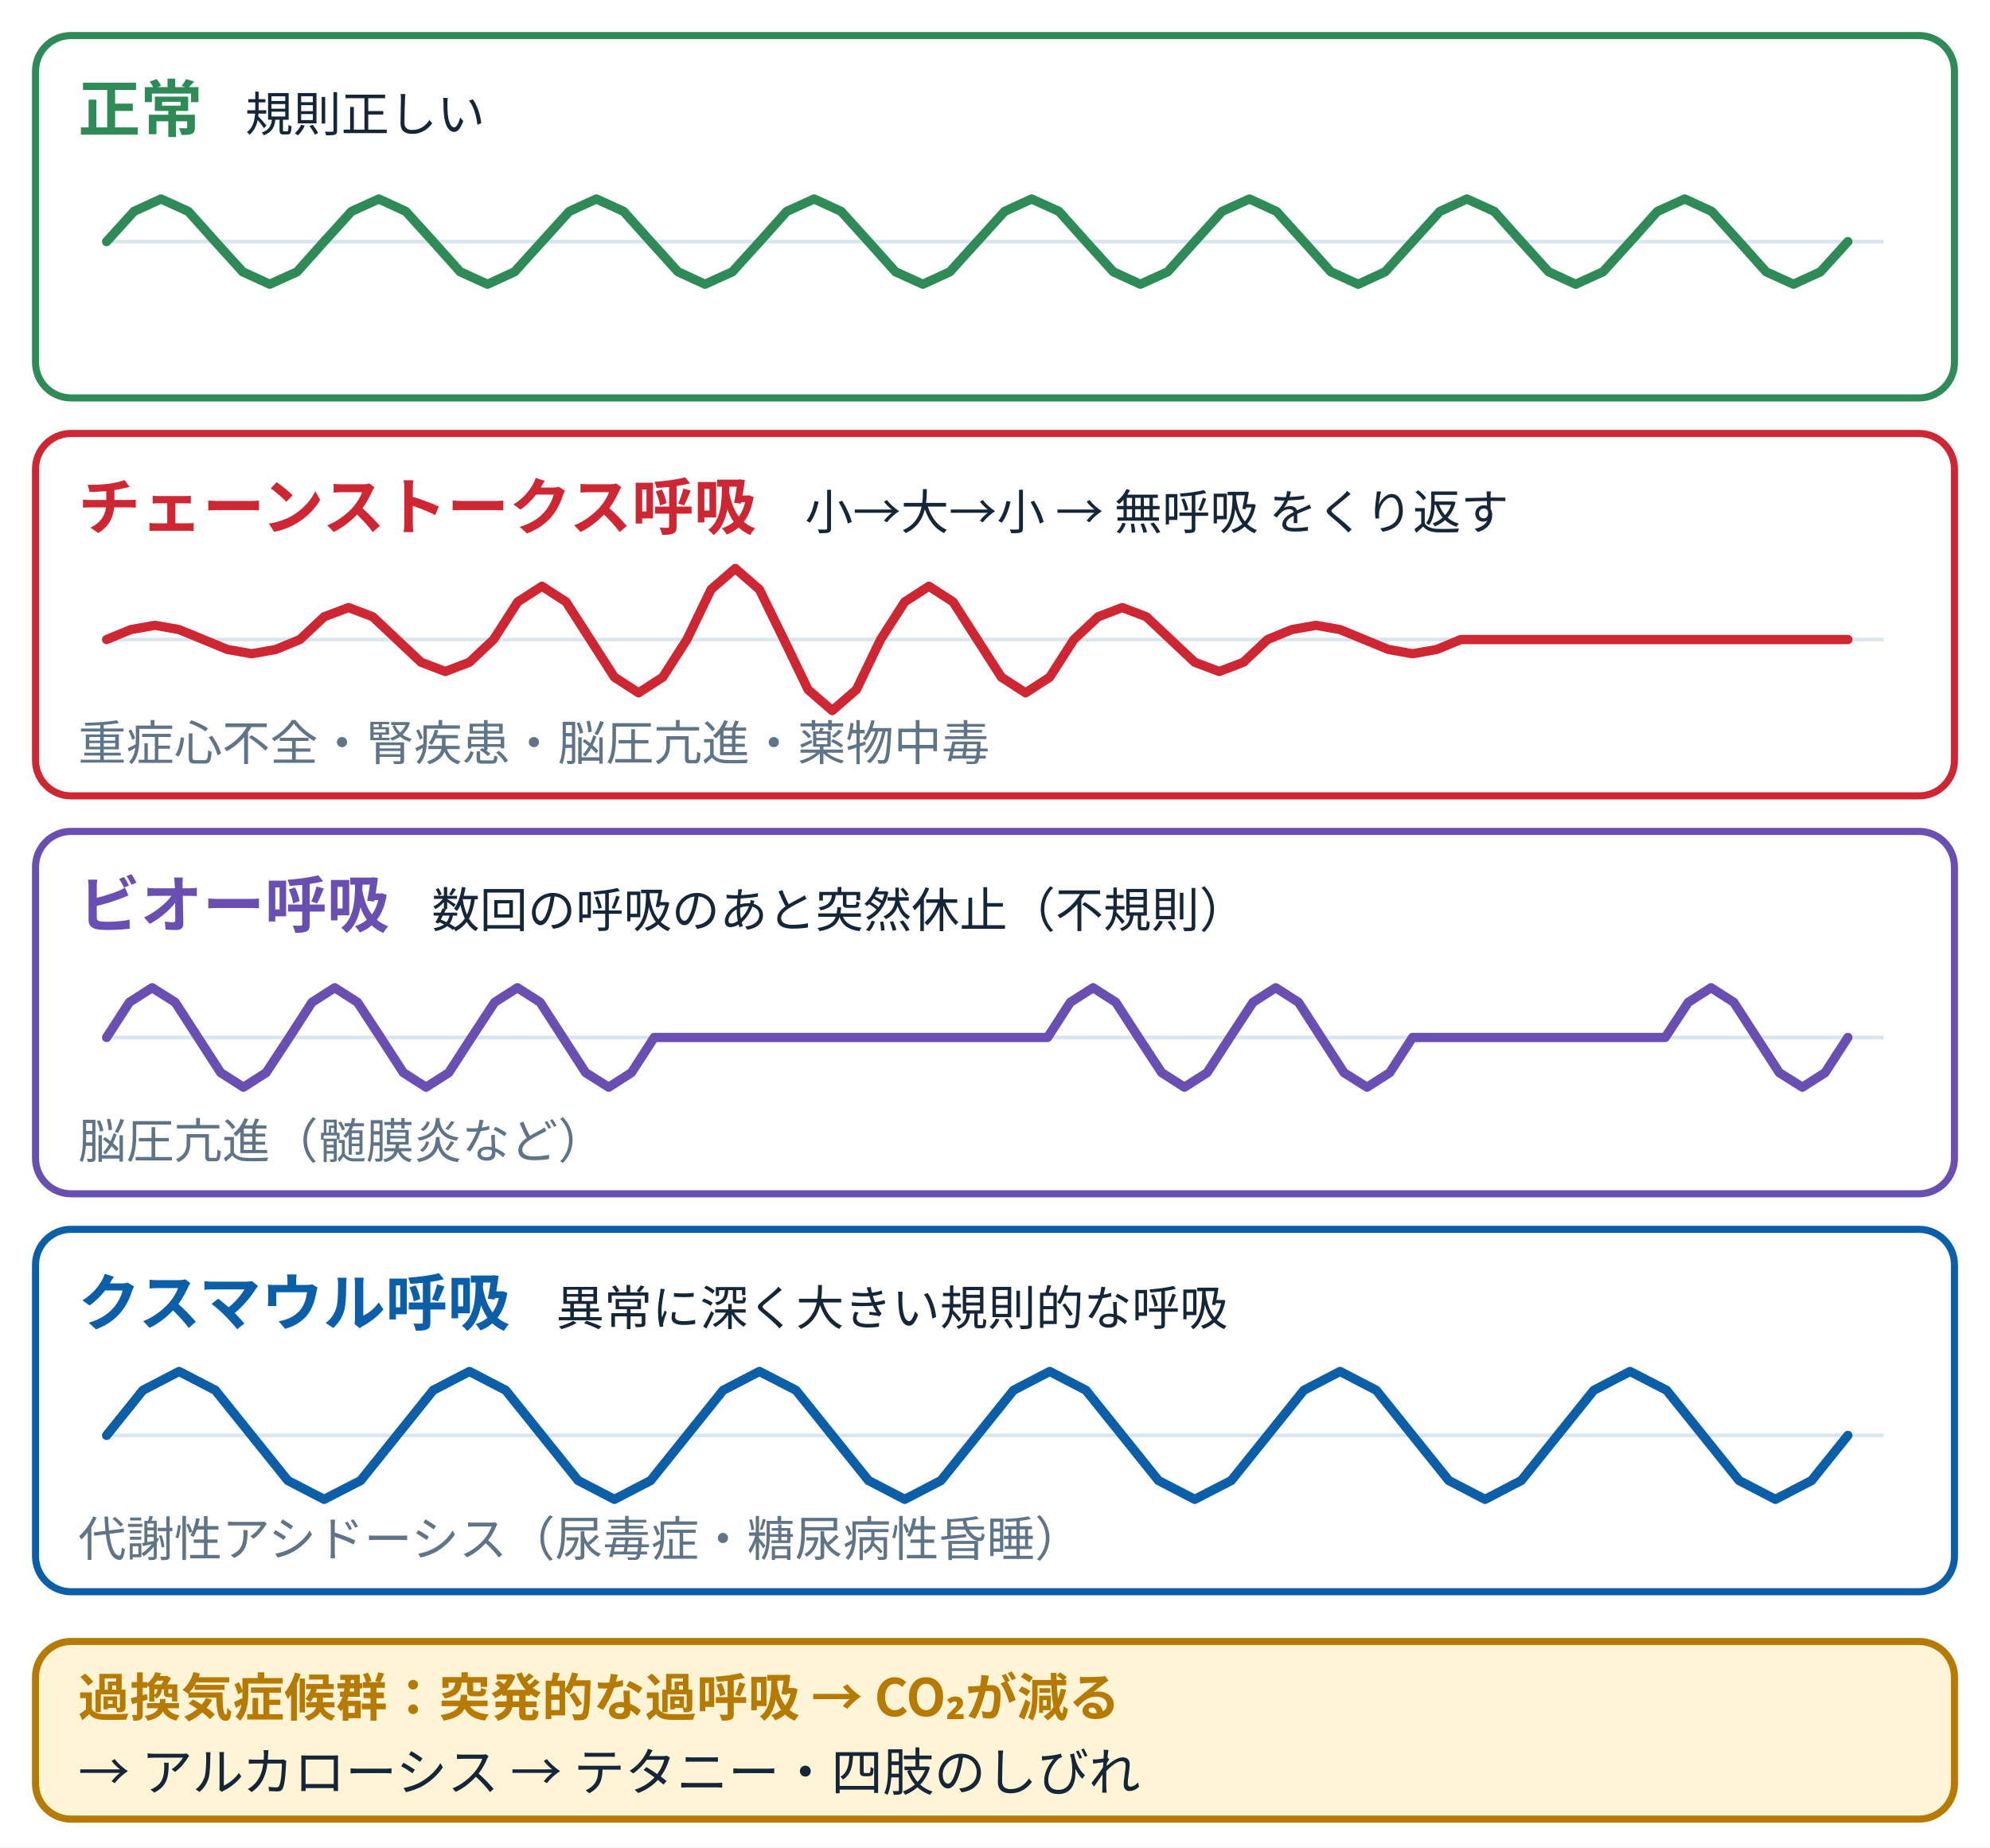
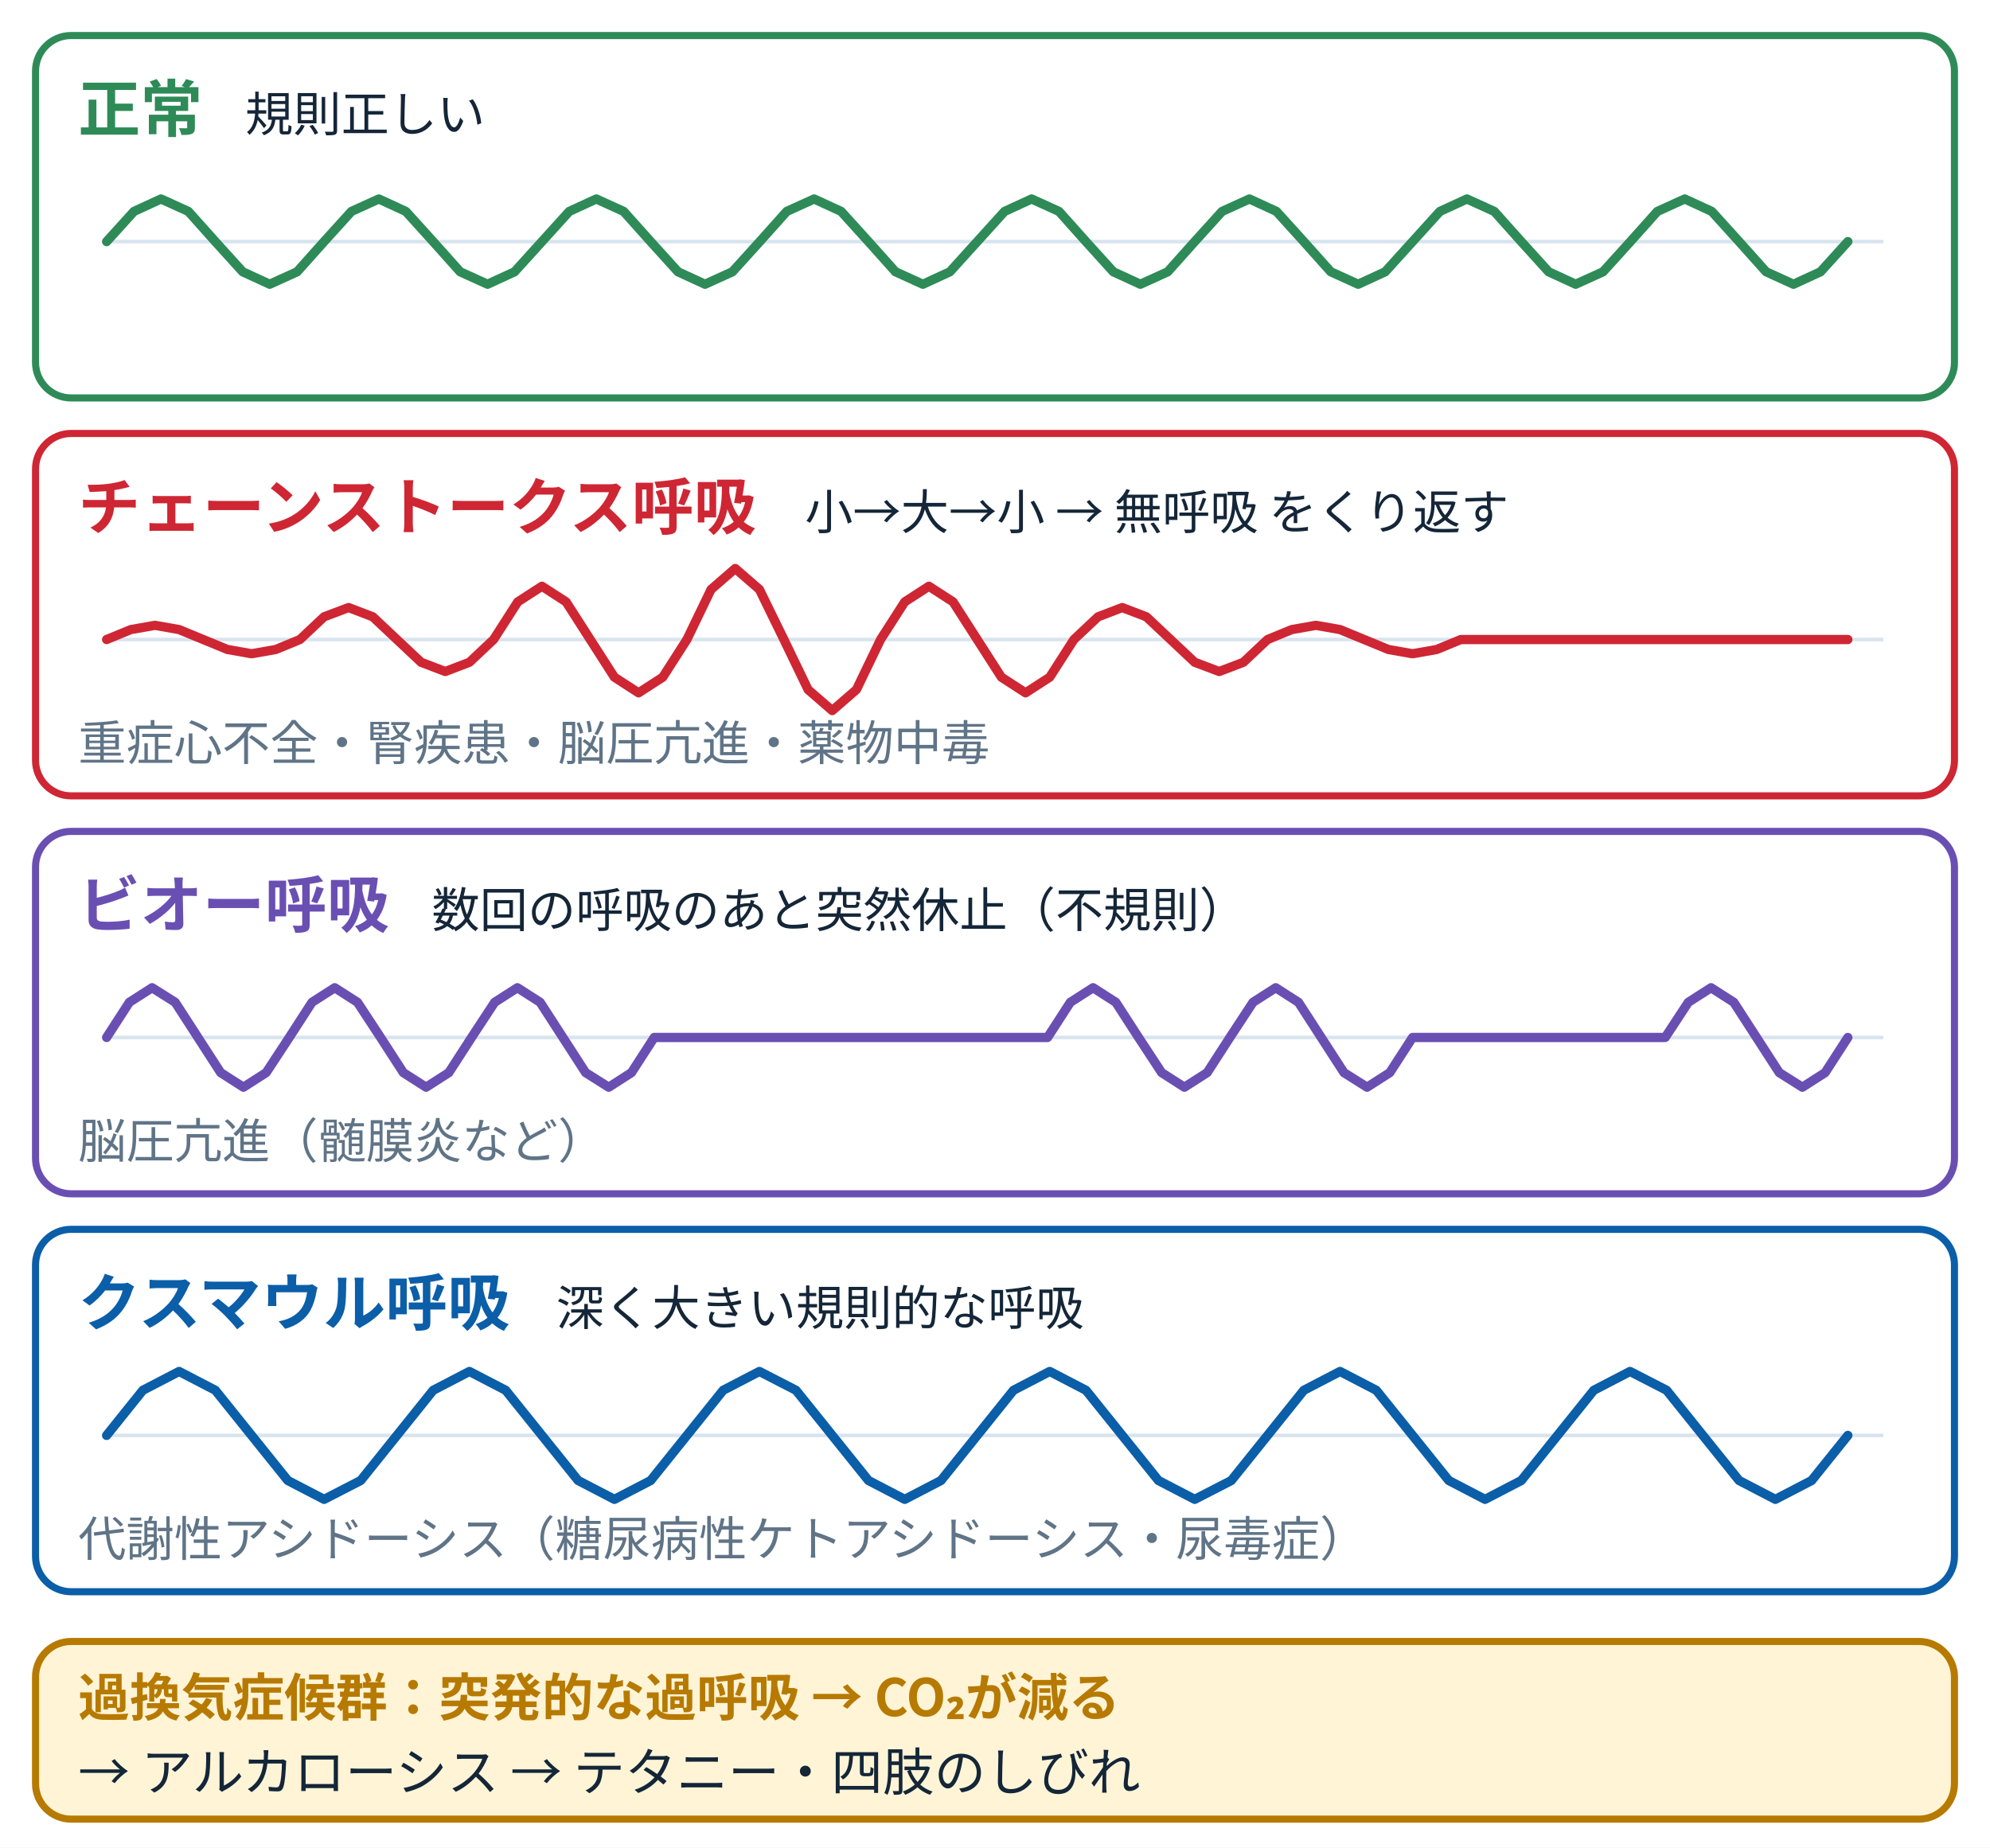
<svg xmlns="http://www.w3.org/2000/svg" viewBox="0 0 560 520" width="560" height="520" role="img" aria-label="異常呼吸のパターン（チェーンストークス・ビオー・クスマウル）" font-family="'BIZ UDPGothic','Hiragino Kaku Gothic ProN','Yu Gothic','Noto Sans CJK JP','Noto Sans JP',sans-serif">
  <rect width="560" height="520" fill="#ffffff" />
  <defs>
    <marker id="ah" viewBox="0 0 10 10" refX="8.5" refY="5" markerWidth="6.5" markerHeight="6.5" orient="auto-start-reverse">
      <path d="M0,0 L10,5 L0,10 z" fill="#607487" />
    </marker>
    <marker id="ahr" viewBox="0 0 10 10" refX="8.5" refY="5" markerWidth="6.5" markerHeight="6.5" orient="auto-start-reverse">
      <path d="M0,0 L10,5 L0,10 z" fill="#cf2634" />
    </marker>
    <marker id="ahb" viewBox="0 0 10 10" refX="8.5" refY="5" markerWidth="6.5" markerHeight="6.5" orient="auto-start-reverse">
      <path d="M0,0 L10,5 L0,10 z" fill="#0b5ea8" />
    </marker>
    <marker id="ahg" viewBox="0 0 10 10" refX="8.5" refY="5" markerWidth="6.5" markerHeight="6.5" orient="auto-start-reverse">
      <path d="M0,0 L10,5 L0,10 z" fill="#2e8b57" />
    </marker>
    <marker id="aho" viewBox="0 0 10 10" refX="8.5" refY="5" markerWidth="6.5" markerHeight="6.5" orient="auto-start-reverse">
      <path d="M0,0 L10,5 L0,10 z" fill="#c2570c" />
    </marker>
    <marker id="ahp" viewBox="0 0 10 10" refX="8.5" refY="5" markerWidth="6.5" markerHeight="6.5" orient="auto-start-reverse">
      <path d="M0,0 L10,5 L0,10 z" fill="#6a4fb3" />
    </marker>
  </defs>
  <rect x="10" y="10" width="540" height="102" rx="10" fill="#fff" stroke="#2e8b57" stroke-width="2" />
  <text x="22" y="37" font-size="17.5" fill="#2e8b57" font-weight="bold" text-anchor="start">正常</text>
  <text x="69.0" y="37" font-size="13.5" fill="#142638" font-weight="normal" text-anchor="start">規則正しい</text>
  <line x1="30" y1="68" x2="530" y2="68" stroke="#d8e4ee" stroke-width="1" />
  <polyline points="30.0,68.0 37.7,59.5 45.3,56.0 53.0,59.5 60.6,68.0 68.3,76.5 75.9,80.0 83.6,76.5 91.2,68.0 98.9,59.5 106.6,56.0 114.2,59.5 121.9,68.0 129.5,76.5 137.2,80.0 144.8,76.5 152.5,68.0 160.2,59.5 167.8,56.0 175.5,59.5 183.1,68.0 190.8,76.5 198.4,80.0 206.1,76.5 213.8,68.0 221.4,59.5 229.1,56.0 236.7,59.5 244.4,68.0 252.0,76.5 259.7,80.0 267.3,76.5 275.0,68.0 282.7,59.5 290.3,56.0 298.0,59.5 305.6,68.0 313.3,76.5 320.9,80.0 328.6,76.5 336.2,68.0 343.9,59.5 351.6,56.0 359.2,59.5 366.9,68.0 374.5,76.5 382.2,80.0 389.8,76.5 397.5,68.0 405.2,59.5 412.8,56.0 420.5,59.5 428.1,68.0 435.8,76.5 443.4,80.0 451.1,76.5 458.8,68.0 466.4,59.5 474.1,56.0 481.7,59.5 489.4,68.0 497.0,76.5 504.7,80.0 512.3,76.5 520.0,68.0" fill="none" stroke="#2e8b57" stroke-width="2.6" stroke-linejoin="round" stroke-linecap="round" />
  <rect x="10" y="122" width="540" height="102" rx="10" fill="#fff" stroke="#cf2634" stroke-width="2" />
  <text x="22" y="149" font-size="17.5" fill="#cf2634" font-weight="bold" text-anchor="start">チェーンストークス呼吸</text>
  <text x="226.5" y="149" font-size="13.5" fill="#142638" font-weight="normal" text-anchor="start">小→大→小 → 無呼吸 をくり返す</text>
  <text x="22" y="214" font-size="13.5" fill="#607487" font-weight="normal" text-anchor="start">重症心不全・腎疾患・脳圧亢進・薬物中毒</text>
  <line x1="30" y1="180" x2="530" y2="180" stroke="#d8e4ee" stroke-width="1" />
  <polyline points="30.0,180.0 36.8,177.2 43.6,176.0 50.4,177.2 57.2,180.0 64.0,182.8 70.8,184.0 77.6,182.8 84.4,180.0 91.2,173.6 98.1,171.0 104.9,173.6 111.7,180.0 118.5,186.4 125.3,189.0 132.1,186.4 138.9,180.0 145.7,169.4 152.5,165.0 159.3,169.4 166.1,180.0 172.9,190.6 179.7,195.0 186.5,190.6 193.3,180.0 200.1,165.9 206.9,160.0 213.7,165.9 220.6,180.0 227.4,194.1 234.2,200.0 241.0,194.1 247.8,180.0 254.6,169.4 261.4,165.0 268.2,169.4 275.0,180.0 281.8,190.6 288.6,195.0 295.4,190.6 302.2,180.0 309.0,173.6 315.8,171.0 322.6,173.6 329.4,180.0 336.2,186.4 343.1,189.0 349.9,186.4 356.7,180.0 363.5,177.2 370.3,176.0 377.1,177.2 383.9,180.0 390.7,182.8 397.5,184.0 404.3,182.8 411.1,180.0 520.0,180.0" fill="none" stroke="#cf2634" stroke-width="2.6" stroke-linejoin="round" stroke-linecap="round" />
  <rect x="10" y="234" width="540" height="102" rx="10" fill="#fff" stroke="#6a4fb3" stroke-width="2" />
  <text x="22" y="261" font-size="17.5" fill="#6a4fb3" font-weight="bold" text-anchor="start">ビオー呼吸</text>
  <text x="121.5" y="261" font-size="13.5" fill="#142638" font-weight="normal" text-anchor="start">数回の呼吸のあと突然休止（不規則）</text>
  <text x="22" y="326" font-size="13.5" fill="#607487" font-weight="normal" text-anchor="start">脳圧亢進（髄膜炎など）</text>
  <line x1="30" y1="292" x2="530" y2="292" stroke="#d8e4ee" stroke-width="1" />
  <polyline points="30.0,292.0 36.4,282.1 42.8,278.0 49.3,282.1 55.7,292.0 62.1,301.9 68.5,306.0 74.9,301.9 81.4,292.0 87.8,282.1 94.2,278.0 100.6,282.1 107.1,292.0 113.5,301.9 119.9,306.0 126.3,301.9 132.7,292.0 139.2,282.1 145.6,278.0 152.0,282.1 158.4,292.0 164.8,301.9 171.3,306.0 177.7,301.9 184.1,292.0 294.8,292.0 301.2,282.1 307.6,278.0 314.0,282.1 320.4,292.0 326.9,301.9 333.3,306.0 339.7,301.9 346.1,292.0 352.6,282.1 359.0,278.0 365.4,282.1 371.8,292.0 378.2,301.9 384.7,306.0 391.1,301.9 397.5,292.0 468.6,292.0 475.1,282.1 481.5,278.0 487.9,282.1 494.3,292.0 500.7,301.9 507.2,306.0 513.6,301.9 520.0,292.0" fill="none" stroke="#6a4fb3" stroke-width="2.6" stroke-linejoin="round" stroke-linecap="round" />
  <rect x="10" y="346" width="540" height="102" rx="10" fill="#fff" stroke="#0b5ea8" stroke-width="2" />
  <text x="22" y="373" font-size="17.5" fill="#0b5ea8" font-weight="bold" text-anchor="start">クスマウル呼吸</text>
-   <text x="156.5" y="373" font-size="13.5" fill="#142638" font-weight="normal" text-anchor="start">異常に深く大きい規則的な呼吸</text>
-   <text x="22" y="438" font-size="13.5" fill="#607487" font-weight="normal" text-anchor="start">代謝性アシドーシス（尿毒症・糖尿病性昏睡）</text>
+   <text x="156.5" y="373" font-size="13.5" fill="#142638" font-weight="normal" text-anchor="start">深く大きい規則的な呼吸</text>
+   <text x="22" y="438" font-size="13.5" fill="#607487" font-weight="normal" text-anchor="start">代謝性アシドーシス（糖尿病性ケトアシドーシス・尿毒症）</text>
  <line x1="30" y1="404" x2="530" y2="404" stroke="#d8e4ee" stroke-width="1" />
  <polyline points="30.0,404.0 40.2,391.3 50.4,386.0 60.6,391.3 70.8,404.0 81.0,416.7 91.2,422.0 101.5,416.7 111.7,404.0 121.9,391.3 132.1,386.0 142.3,391.3 152.5,404.0 162.7,416.7 172.9,422.0 183.1,416.7 193.3,404.0 203.5,391.3 213.7,386.0 224.0,391.3 234.2,404.0 244.4,416.7 254.6,422.0 264.8,416.7 275.0,404.0 285.2,391.3 295.4,386.0 305.6,391.3 315.8,404.0 326.0,416.7 336.2,422.0 346.5,416.7 356.7,404.0 366.9,391.3 377.1,386.0 387.3,391.3 397.5,404.0 407.7,416.7 417.9,422.0 428.1,416.7 438.3,404.0 448.5,391.3 458.7,386.0 469.0,391.3 479.2,404.0 489.4,416.7 499.6,422.0 509.8,416.7 520.0,404.0" fill="none" stroke="#0b5ea8" stroke-width="2.6" stroke-linejoin="round" stroke-linecap="round" />
  <rect x="10" y="462" width="540" height="50" rx="10" fill="#fff4d6" stroke="#b77a00" stroke-width="2" />
  <text x="22" y="483" font-size="14.5" fill="#b77a00" font-weight="bold" text-anchor="start">過換気症候群：突発的な過呼吸 → CO₂が減る</text>
  <text x="22" y="504" font-size="14.5" fill="#142638" font-weight="normal" text-anchor="start">→ アルカローシス → テタニー・四肢のしびれ</text>
</svg>
